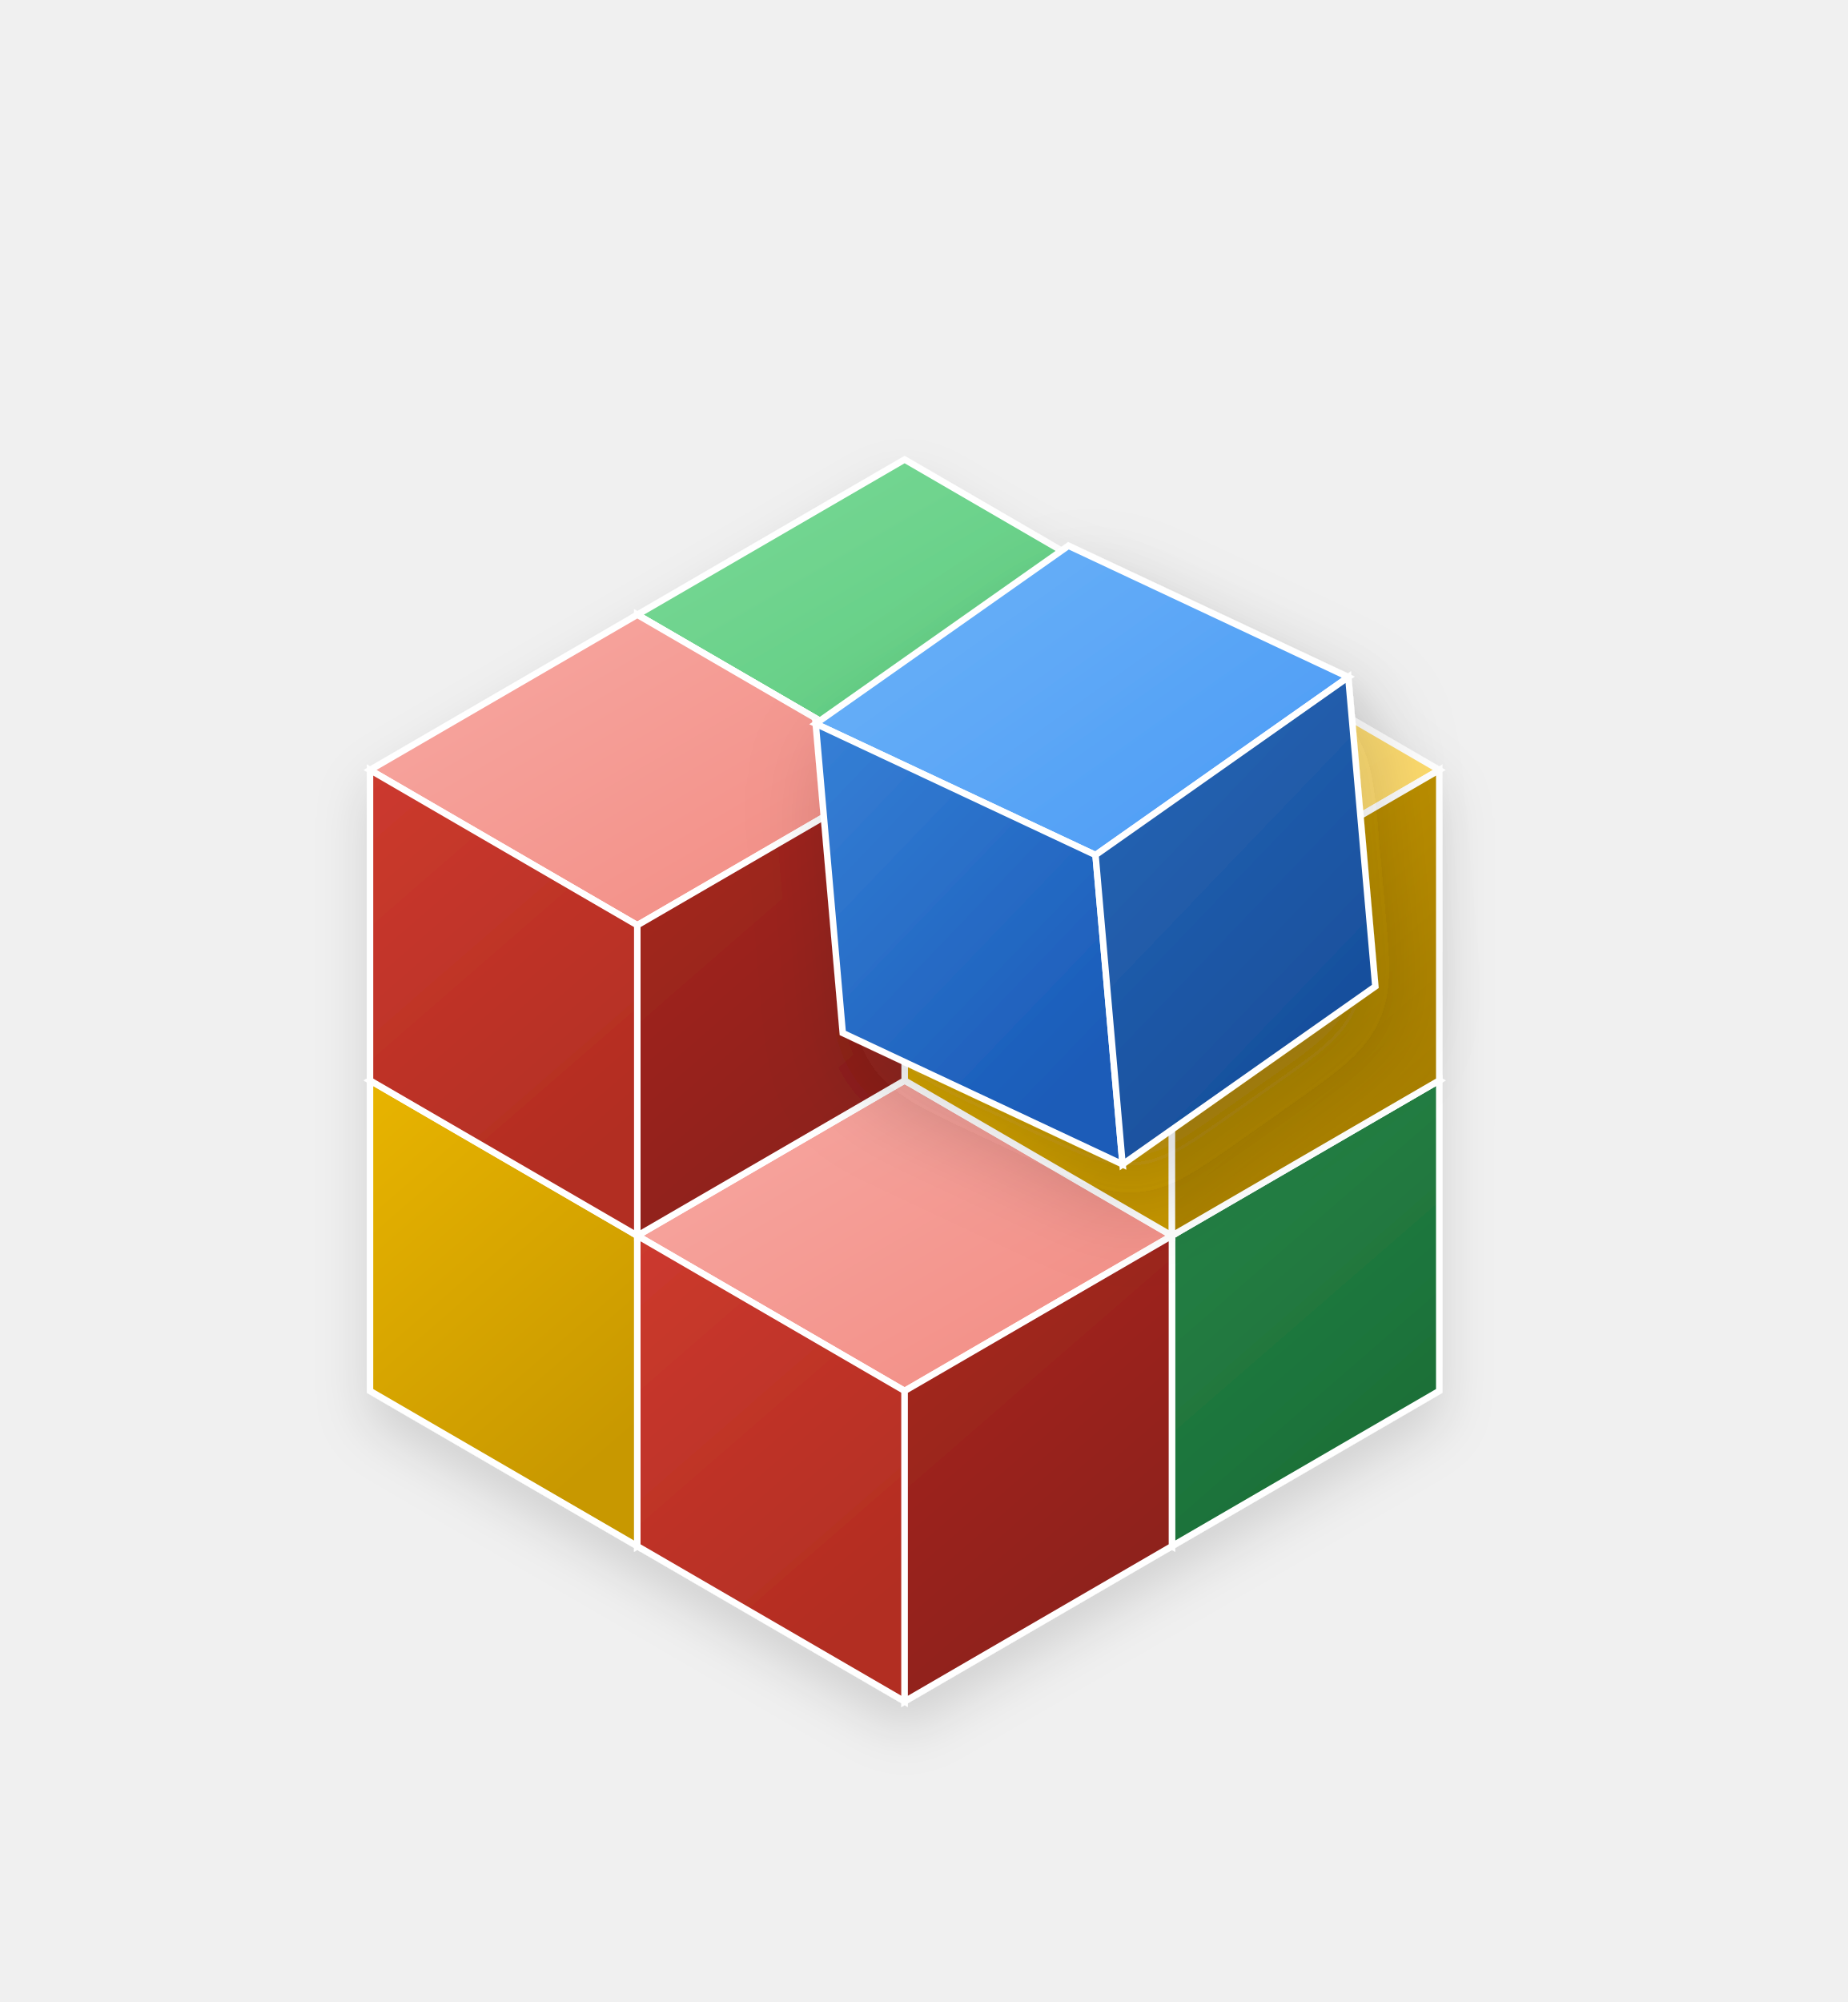
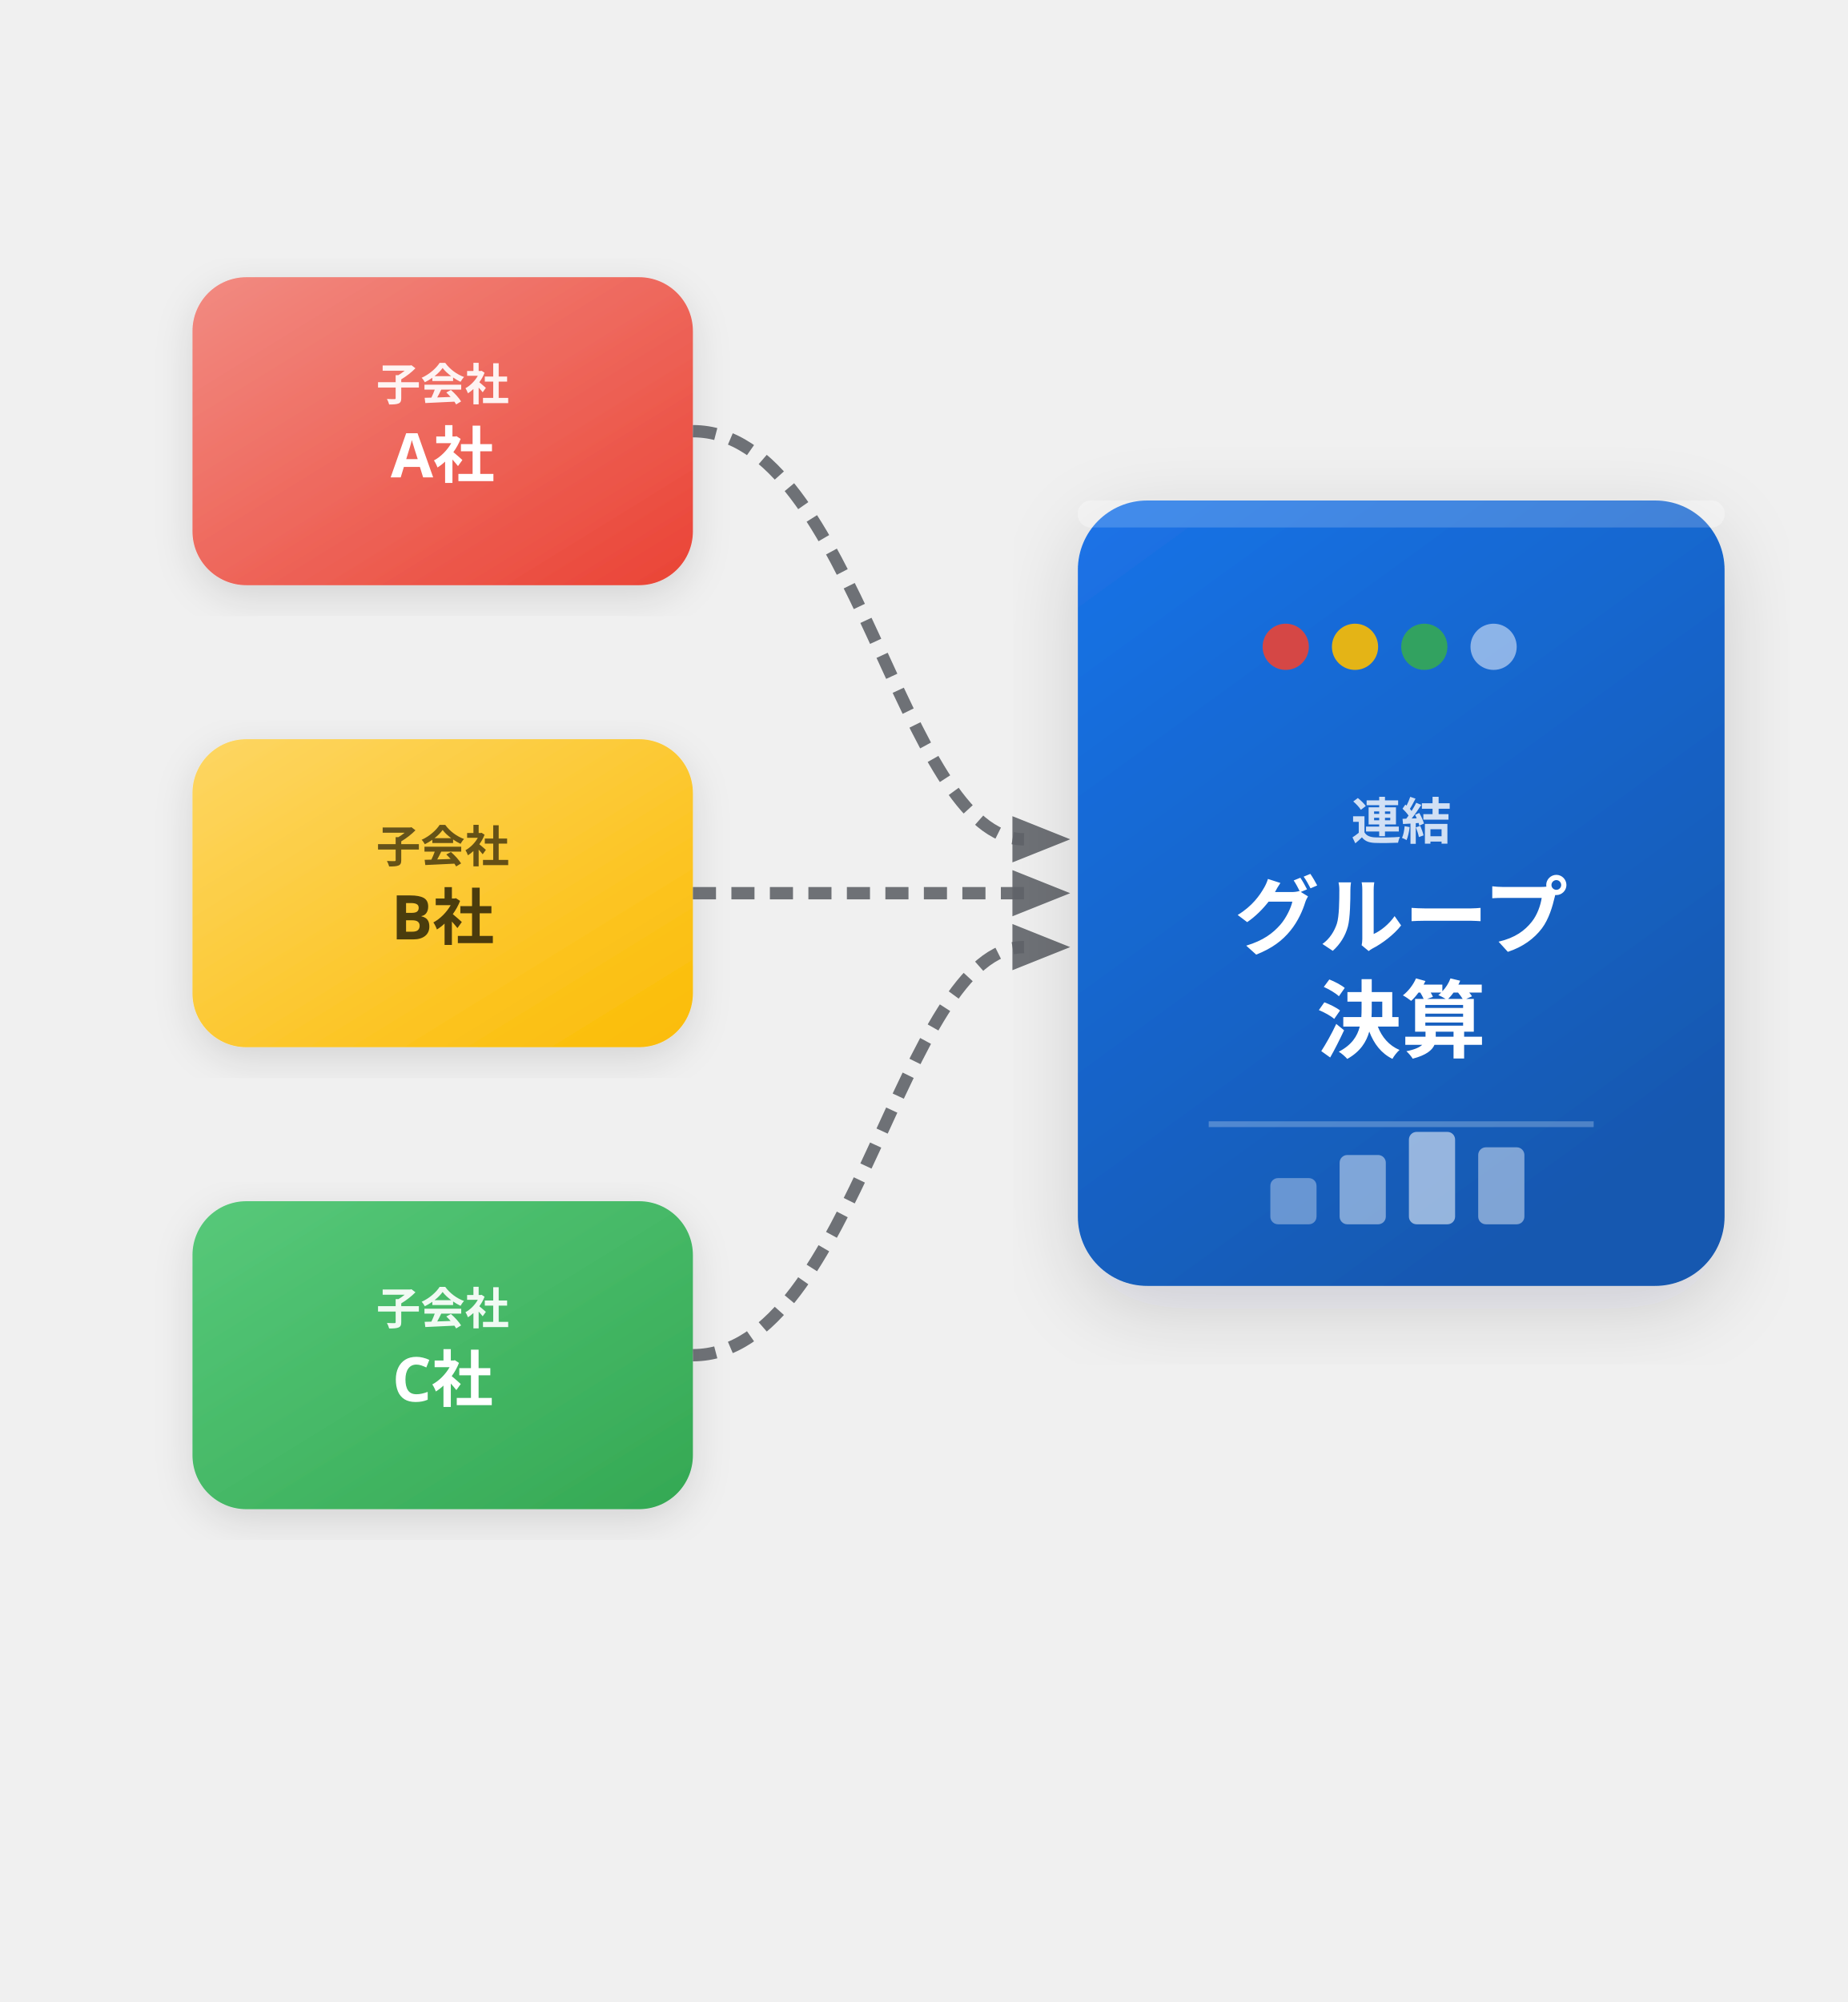
<svg xmlns="http://www.w3.org/2000/svg" width="480" height="520" viewBox="0 0 480 520">
  <defs>
-     <linearGradient id="blueTop" x1="0" y1="0" x2="1" y2="1">
-       <stop offset="0" stop-color="#6db3f8" />
-       <stop offset="1" stop-color="#4a9af5" />
+     <filter id="cardShadow">
+       <feDropShadow dx="0" dy="3" stdDeviation="5" flood-color="#202124" flood-opacity="0.12" />
+     </filter>
+     <filter id="mainShadow">
+       <feDropShadow dx="0" dy="6" stdDeviation="10" flood-color="#202124" flood-opacity="0.15" />
+     </filter>
+     <linearGradient id="blueGrad" x1="0" y1="0" x2="1" y2="1">
+       <stop offset="0" stop-color="#4a9af5" />
+       <stop offset="1" stop-color="#1a73e8" />
    </linearGradient>
-     <linearGradient id="greenTop" x1="0" y1="0" x2="1" y2="1">
-       <stop offset="0" stop-color="#7bd998" />
-       <stop offset="1" stop-color="#57c97a" />
+     <linearGradient id="redGrad" x1="0" y1="0" x2="1" y2="1">
+       <stop offset="0" stop-color="#f28b82" />
+       <stop offset="1" stop-color="#ea4335" />
    </linearGradient>
-     <linearGradient id="yellowTop" x1="0" y1="0" x2="1" y2="1">
-       <stop offset="0" stop-color="#fee48a" />
-       <stop offset="1" stop-color="#fdd663" />
+     <linearGradient id="yellowGrad" x1="0" y1="0" x2="1" y2="1">
+       <stop offset="0" stop-color="#fdd663" />
+       <stop offset="1" stop-color="#fbbc04" />
    </linearGradient>
-     <linearGradient id="redTop" x1="0" y1="0" x2="1" y2="1">
-       <stop offset="0" stop-color="#f7a9a3" />
-       <stop offset="1" stop-color="#f28b82" />
+     <linearGradient id="greenGrad" x1="0" y1="0" x2="1" y2="1">
+       <stop offset="0" stop-color="#57c97a" />
+       <stop offset="1" stop-color="#34a853" />
    </linearGradient>
-     <linearGradient id="blueLeft" x1="0" y1="0" x2="0.5" y2="1">
-       <stop offset="0" stop-color="#3680d6" />
-       <stop offset="1" stop-color="#1a5bb8" />
+     <linearGradient id="consolidatedGrad" x1="0" y1="0" x2="0.6" y2="1">
+       <stop offset="0" stop-color="#1a73e8" />
+       <stop offset="1" stop-color="#1558b0" />
    </linearGradient>
-     <linearGradient id="greenLeft" x1="0" y1="0" x2="0.5" y2="1">
-       <stop offset="0" stop-color="#35a558" />
-       <stop offset="1" stop-color="#228a3e" />
-     </linearGradient>
-     <linearGradient id="yellowLeft" x1="0" y1="0" x2="0.5" y2="1">
-       <stop offset="0" stop-color="#e8b400" />
-       <stop offset="1" stop-color="#c89800" />
-     </linearGradient>
-     <linearGradient id="redLeft" x1="0" y1="0" x2="0.5" y2="1">
-       <stop offset="0" stop-color="#cc3a2e" />
-       <stop offset="1" stop-color="#b22d22" />
-     </linearGradient>
-     <linearGradient id="blueRight" x1="0" y1="0" x2="0.5" y2="1">
-       <stop offset="0" stop-color="#2968b8" />
-       <stop offset="1" stop-color="#164d9a" />
-     </linearGradient>
-     <linearGradient id="greenRight" x1="0" y1="0" x2="0.5" y2="1">
-       <stop offset="0" stop-color="#28854a" />
-       <stop offset="1" stop-color="#1a6e36" />
-     </linearGradient>
-     <linearGradient id="yellowRight" x1="0" y1="0" x2="0.5" y2="1">
-       <stop offset="0" stop-color="#c89800" />
-       <stop offset="1" stop-color="#a67e00" />
-     </linearGradient>
-     <linearGradient id="redRight" x1="0" y1="0" x2="0.5" y2="1">
-       <stop offset="0" stop-color="#a82820" />
-       <stop offset="1" stop-color="#8c201a" />
-     </linearGradient>
-     <filter id="blockShadow" x="-10%" y="-5%" width="130%" height="130%">
-       <feDropShadow dx="0" dy="6" stdDeviation="6" flood-color="#202124" flood-opacity="0.13" />
-     </filter>
-     <filter id="floatShadow" x="-15%" y="-10%" width="140%" height="150%">
-       <feDropShadow dx="4" dy="10" stdDeviation="10" flood-color="#202124" flood-opacity="0.18" />
-     </filter>
+     <clipPath id="roundClip">
+       <rect width="480" height="520" rx="0" />
+     </clipPath>
  </defs>
-   <g transform="translate(235, 200) scale(1.12)" filter="url(#blockShadow)">
-     <g>
-       <polygon points="0,0 62,36 0,72 -62,36" fill="url(#blueTop)" stroke="white" stroke-width="1.5" />
-       <polygon points="-62,36 0,72 0,144 -62,108" fill="url(#blueLeft)" stroke="white" stroke-width="1.5" />
-       <polygon points="62,36 0,72 0,144 62,108" fill="url(#blueRight)" stroke="white" stroke-width="1.5" />
-     </g>
-     <g transform="translate(62, 36)">
-       <polygon points="0,0 62,36 0,72 -62,36" fill="url(#greenTop)" stroke="white" stroke-width="1.5" />
-       <polygon points="-62,36 0,72 0,144 -62,108" fill="url(#greenLeft)" stroke="white" stroke-width="1.5" />
-       <polygon points="62,36 0,72 0,144 62,108" fill="url(#greenRight)" stroke="white" stroke-width="1.5" />
-     </g>
-     <g transform="translate(-62, 36)">
-       <polygon points="0,0 62,36 0,72 -62,36" fill="url(#yellowTop)" stroke="white" stroke-width="1.5" />
-       <polygon points="-62,36 0,72 0,144 -62,108" fill="url(#yellowLeft)" stroke="white" stroke-width="1.5" />
-       <polygon points="62,36 0,72 0,144 62,108" fill="url(#yellowRight)" stroke="white" stroke-width="1.5" />
-     </g>
-     <g transform="translate(0, 72)">
-       <polygon points="0,0 62,36 0,72 -62,36" fill="url(#redTop)" stroke="white" stroke-width="1.5" />
-       <polygon points="-62,36 0,72 0,144 -62,108" fill="url(#redLeft)" stroke="white" stroke-width="1.5" />
-       <polygon points="62,36 0,72 0,144 62,108" fill="url(#redRight)" stroke="white" stroke-width="1.5" />
-     </g>
-     <g transform="translate(0, -72)">
-       <polygon points="0,0 62,36 0,72 -62,36" fill="url(#greenTop)" stroke="white" stroke-width="1.5" />
-       <polygon points="-62,36 0,72 0,144 -62,108" fill="url(#greenLeft)" stroke="white" stroke-width="1.5" />
-       <polygon points="62,36 0,72 0,144 62,108" fill="url(#greenRight)" stroke="white" stroke-width="1.5" />
-     </g>
-     <g transform="translate(62, -36)">
-       <polygon points="0,0 62,36 0,72 -62,36" fill="url(#yellowTop)" stroke="white" stroke-width="1.5" />
-       <polygon points="-62,36 0,72 0,144 -62,108" fill="url(#yellowLeft)" stroke="white" stroke-width="1.5" />
-       <polygon points="62,36 0,72 0,144 62,108" fill="url(#yellowRight)" stroke="white" stroke-width="1.5" />
-     </g>
-     <g transform="translate(-62, -36)">
-       <polygon points="0,0 62,36 0,72 -62,36" fill="url(#redTop)" stroke="white" stroke-width="1.5" />
-       <polygon points="-62,36 0,72 0,144 -62,108" fill="url(#redLeft)" stroke="white" stroke-width="1.5" />
-       <polygon points="62,36 0,72 0,144 62,108" fill="url(#redRight)" stroke="white" stroke-width="1.5" />
-     </g>
-     <g transform="translate(38, -52)" filter="url(#floatShadow)">
-       <g transform="rotate(-5, 0, 0)">
-         <polygon points="0,0 62,36 0,72 -62,36" fill="url(#blueTop)" stroke="white" stroke-width="1.5" />
-         <polygon points="-62,36 0,72 0,144 -62,108" fill="url(#blueLeft)" stroke="white" stroke-width="1.5" />
-         <polygon points="62,36 0,72 0,144 62,108" fill="url(#blueRight)" stroke="white" stroke-width="1.5" />
-       </g>
-     </g>
+   <g filter="url(#cardShadow)">
+     <rect x="50" y="72" width="130" height="80" rx="14" fill="url(#redGrad)" />
+     <text x="115" y="104" text-anchor="middle" font-family="Google Sans, Noto Sans JP, sans-serif" font-size="11.5" font-weight="600" fill="rgba(255,255,255,0.92)">子会社</text>
+     <text x="115" y="124" text-anchor="middle" font-family="Google Sans, Noto Sans JP, sans-serif" font-size="16" font-weight="800" fill="#fff">A社</text>
+   </g>
+   <g filter="url(#cardShadow)">
+     <rect x="50" y="192" width="130" height="80" rx="14" fill="url(#yellowGrad)" />
+     <text x="115" y="224" text-anchor="middle" font-family="Google Sans, Noto Sans JP, sans-serif" font-size="11.5" font-weight="600" fill="rgba(0,0,0,0.6)">子会社</text>
+     <text x="115" y="244" text-anchor="middle" font-family="Google Sans, Noto Sans JP, sans-serif" font-size="16" font-weight="800" fill="rgba(0,0,0,0.7)">B社</text>
+   </g>
+   <g filter="url(#cardShadow)">
+     <rect x="50" y="312" width="130" height="80" rx="14" fill="url(#greenGrad)" />
+     <text x="115" y="344" text-anchor="middle" font-family="Google Sans, Noto Sans JP, sans-serif" font-size="11.5" font-weight="600" fill="rgba(255,255,255,0.92)">子会社</text>
+     <text x="115" y="364" text-anchor="middle" font-family="Google Sans, Noto Sans JP, sans-serif" font-size="16" font-weight="800" fill="#fff">C社</text>
+   </g>
+   <path d="M180,112 C222,112 234,218 266,218" fill="none" stroke="#5f6368" stroke-width="3.2" stroke-dasharray="6,4" opacity="0.9" />
+   <polygon points="263,212 278,218 263,224" fill="#5f6368" opacity="0.9" />
+   <path d="M180,232 L266,232" fill="none" stroke="#5f6368" stroke-width="3.2" stroke-dasharray="6,4" opacity="0.9" />
+   <polygon points="263,226 278,232 263,238" fill="#5f6368" opacity="0.9" />
+   <path d="M180,352 C222,352 234,246 266,246" fill="none" stroke="#5f6368" stroke-width="3.2" stroke-dasharray="6,4" opacity="0.9" />
+   <polygon points="263,240 278,246 263,252" fill="#5f6368" opacity="0.9" />
+   <g filter="url(#mainShadow)">
+     <rect x="280" y="130" width="168" height="204" rx="18" fill="url(#consolidatedGrad)" />
+     <rect x="280" y="130" width="168" height="7" rx="3.5" fill="rgba(255,255,255,0.18)" />
+     <circle cx="334" cy="168" r="6" fill="#ea4335" opacity="0.9" />
+     <circle cx="352" cy="168" r="6" fill="#fbbc04" opacity="0.9" />
+     <circle cx="370" cy="168" r="6" fill="#34a853" opacity="0.9" />
+     <circle cx="388" cy="168" r="6" fill="#ffffff" opacity="0.5" />
+     <text x="364" y="218" text-anchor="middle" font-family="Google Sans, Noto Sans JP, sans-serif" font-size="13" font-weight="600" fill="rgba(255,255,255,0.8)">連結</text>
+     <text x="364" y="246" text-anchor="middle" font-family="Google Sans, Noto Sans JP, sans-serif" font-size="22" font-weight="800" fill="#fff">グループ</text>
+     <text x="364" y="273" text-anchor="middle" font-family="Google Sans, Noto Sans JP, sans-serif" font-size="22" font-weight="800" fill="#fff">決算</text>
+     <line x1="314" y1="292" x2="414" y2="292" stroke="rgba(255,255,255,0.25)" stroke-width="1.5" />
+     <rect x="330" y="306" width="12" height="12" rx="2" fill="rgba(255,255,255,0.35)" />
+     <rect x="348" y="300" width="12" height="18" rx="2" fill="rgba(255,255,255,0.45)" />
+     <rect x="366" y="294" width="12" height="24" rx="2" fill="rgba(255,255,255,0.55)" />
+     <rect x="384" y="298" width="12" height="20" rx="2" fill="rgba(255,255,255,0.45)" />
  </g>
</svg>
